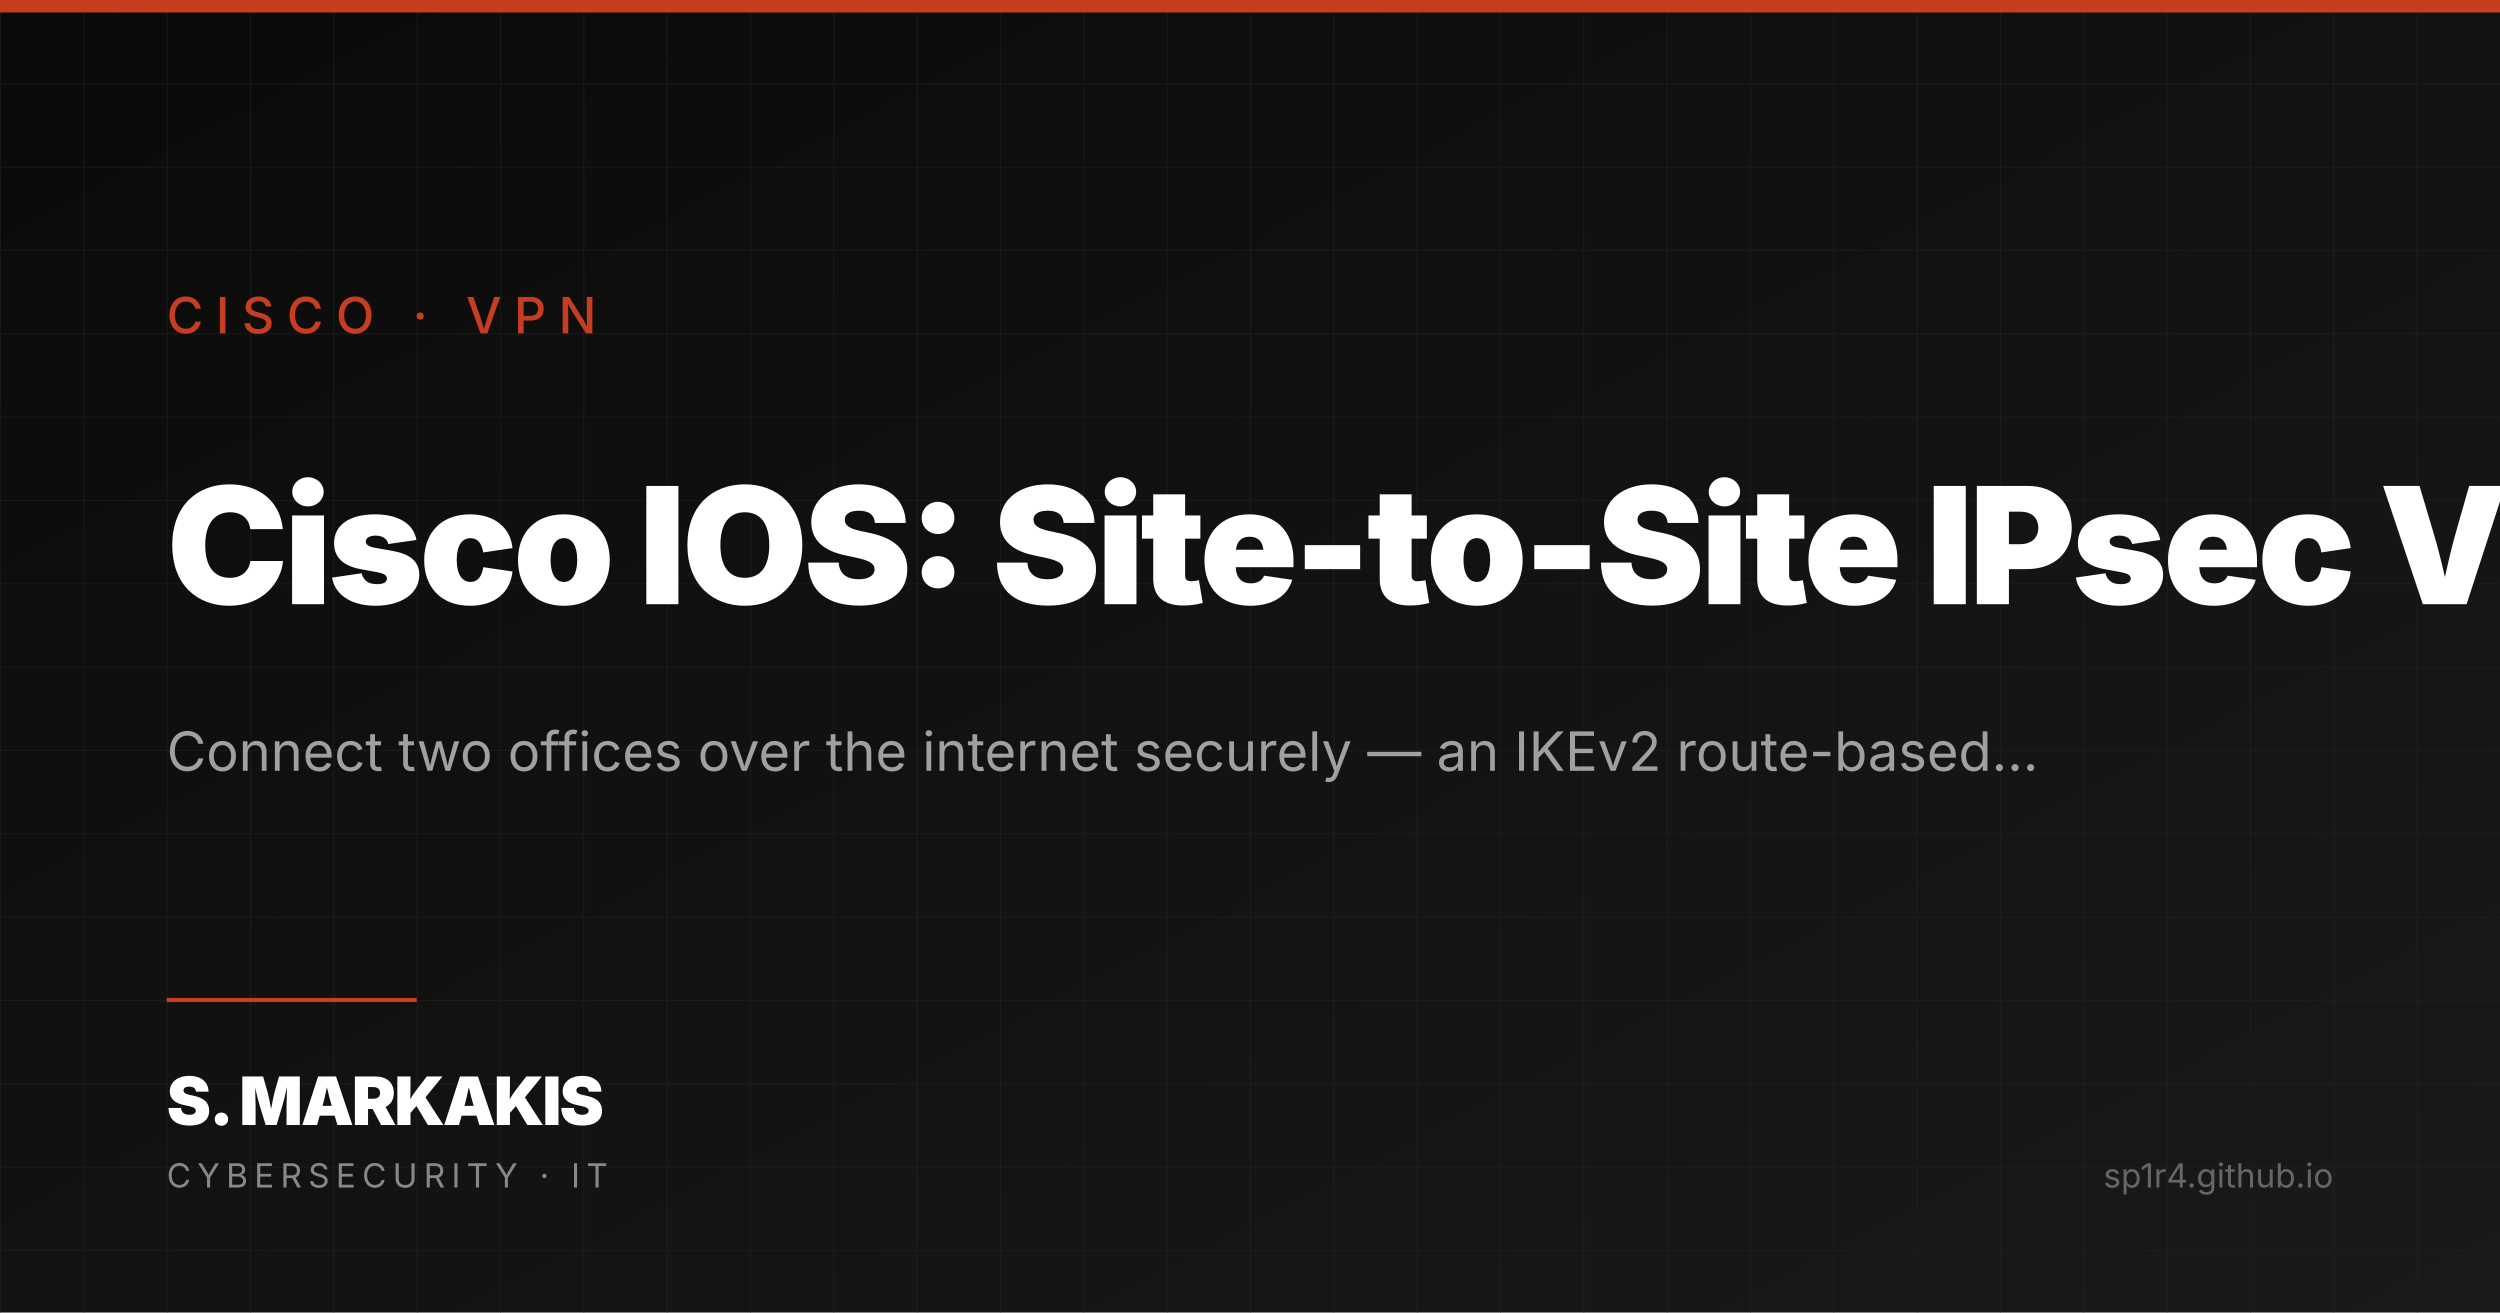
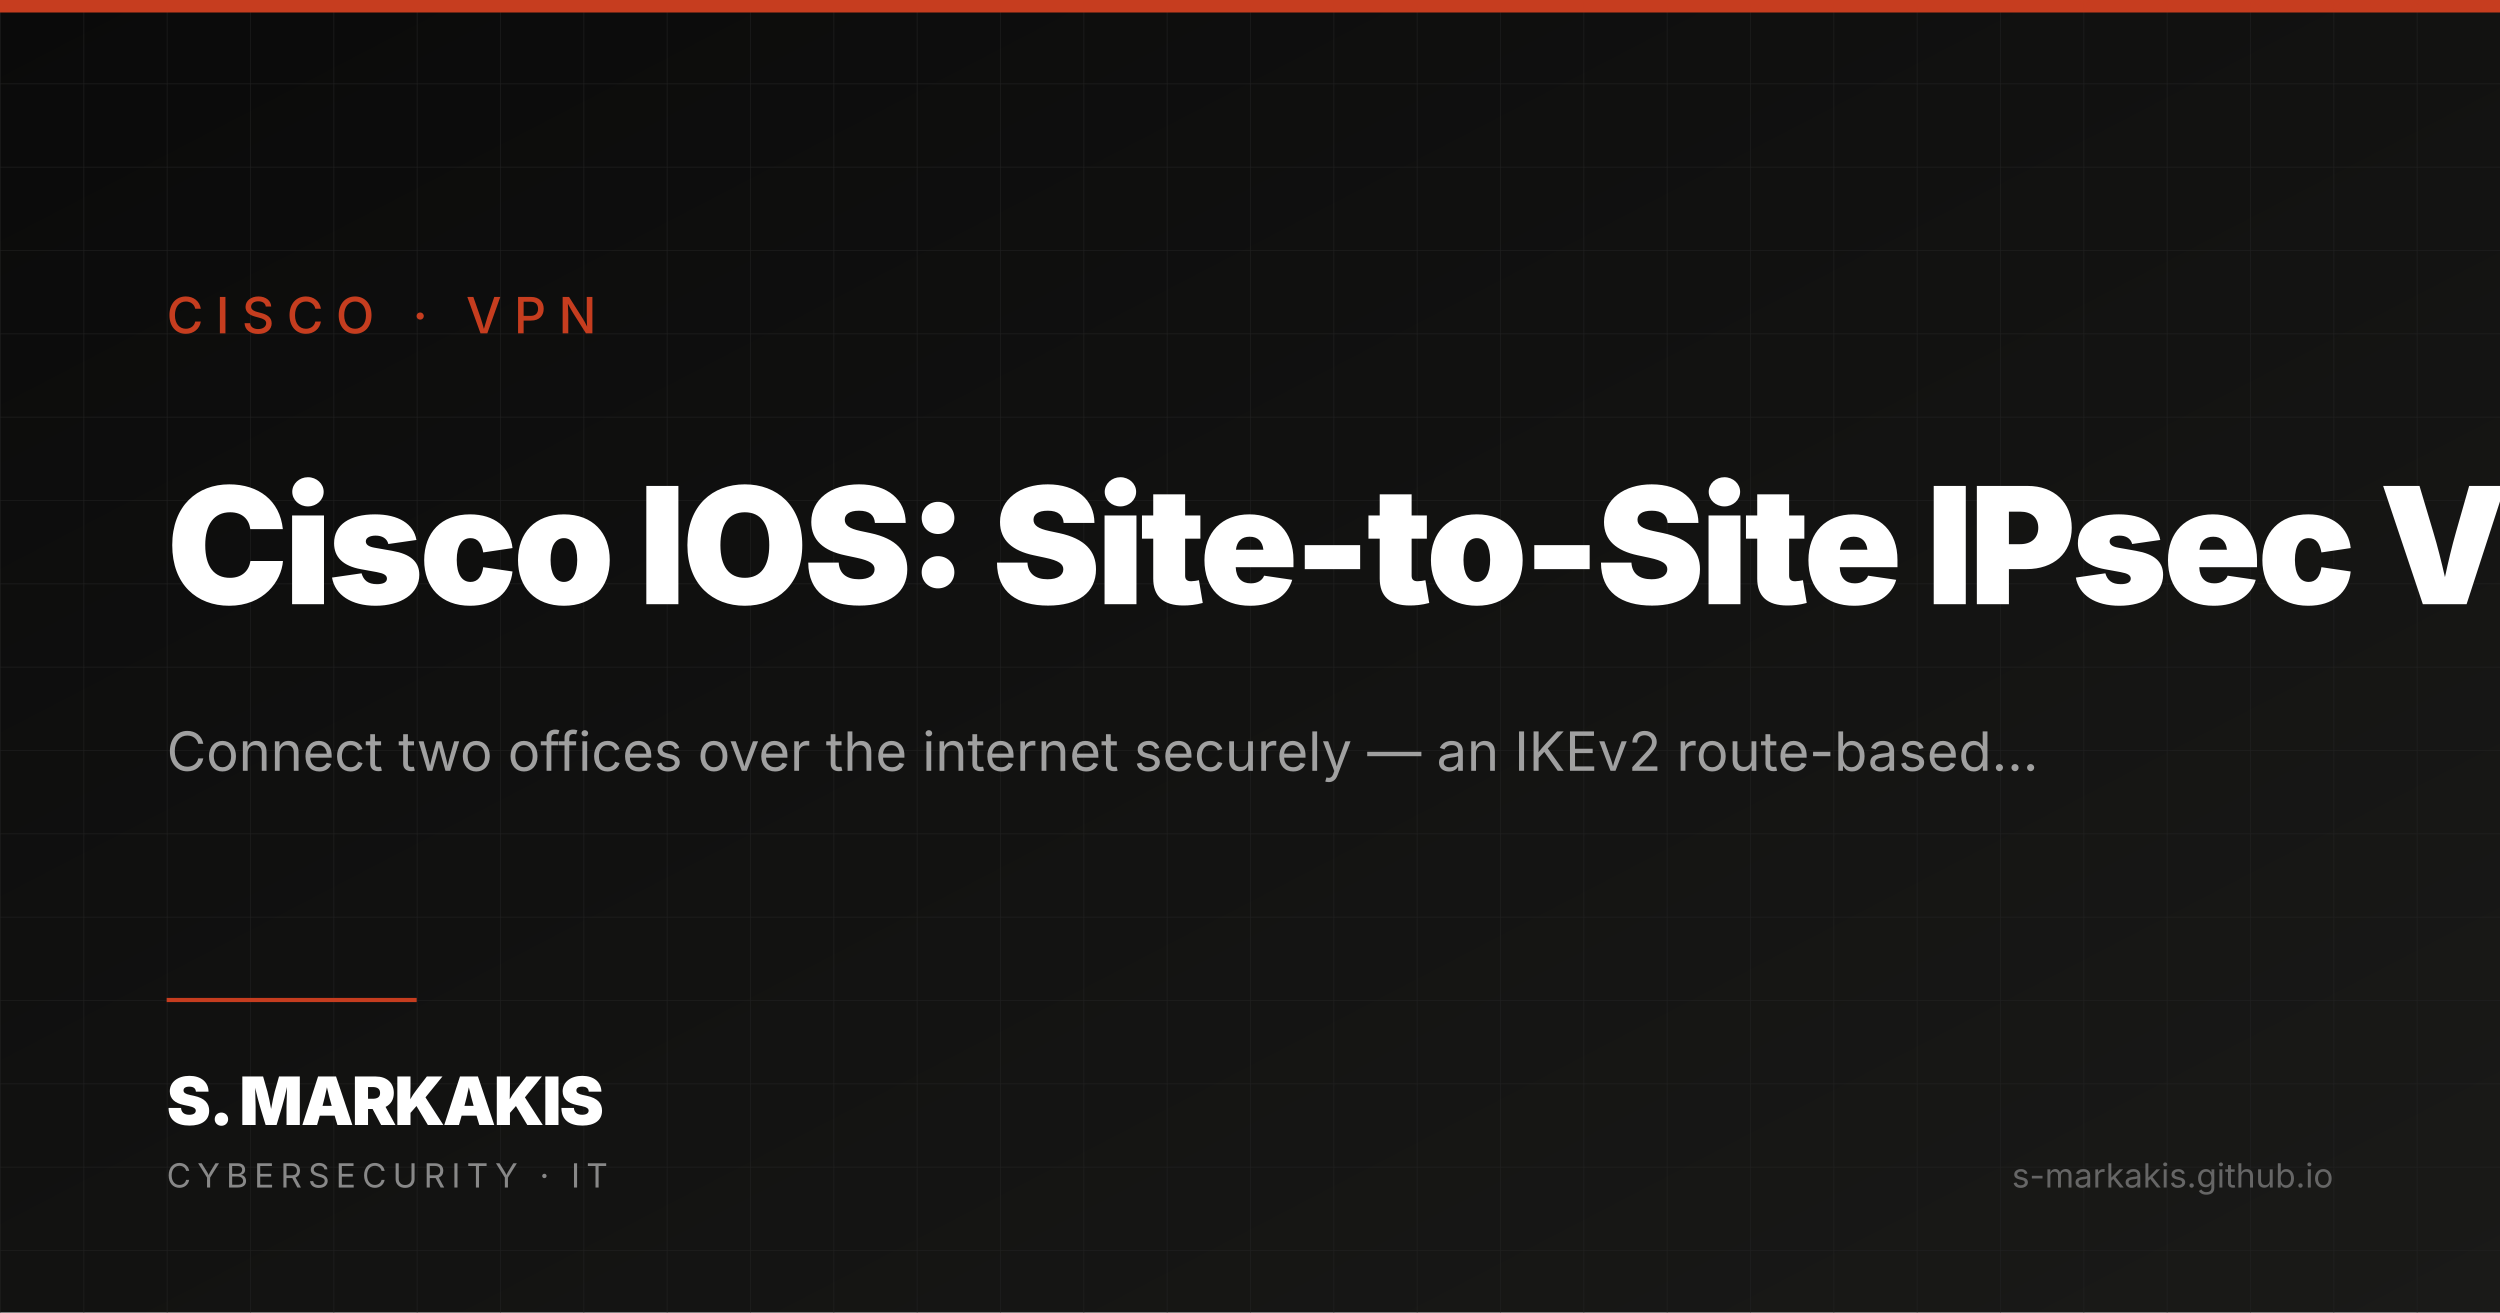
<svg xmlns="http://www.w3.org/2000/svg" viewBox="0 0 1200 630" width="1200" height="630">
  <defs>
    <linearGradient id="bg" x1="0" y1="0" x2="1" y2="1">
      <stop offset="0%" stop-color="#0a0a0a" />
      <stop offset="100%" stop-color="#1a1a18" />
    </linearGradient>
    <pattern id="grid" width="40" height="40" patternUnits="userSpaceOnUse">
      <path d="M 40 0 L 0 0 0 40" fill="none" stroke="#222" stroke-width="0.5" />
    </pattern>
  </defs>
  <rect width="1200" height="630" fill="url(#bg)" />
  <rect width="1200" height="630" fill="url(#grid)" />
  <rect x="0" y="0" width="1200" height="6" fill="#c63d1f" />
  <text x="80" y="160" font-family="Inter, Helvetica, Arial, sans-serif" font-size="24" font-weight="500" fill="#c63d1f" letter-spacing="6">CISCO · VPN</text>
  <text x="80" y="290" font-family="Inter, Helvetica, Arial, sans-serif" font-size="78" font-weight="900" fill="#ffffff" letter-spacing="-2">Cisco IOS: Site-to-Site IPsec V…</text>
  <text x="80" y="370" font-family="Inter, Helvetica, Arial, sans-serif" font-size="26" font-weight="400" fill="#a0a0a0">Connect two offices over the internet securely — an IKEv2 route-based…</text>
  <line x1="80" y1="480" x2="200" y2="480" stroke="#c63d1f" stroke-width="2" />
  <text x="80" y="540" font-family="Inter, Helvetica, Arial, sans-serif" font-size="32" font-weight="900" fill="#ffffff" letter-spacing="-1">S. MARKAKIS</text>
  <text x="80" y="570" font-family="Inter, Helvetica, Arial, sans-serif" font-size="16" font-weight="400" fill="#888" letter-spacing="3">CYBERSECURITY · IT</text>
-   <text x="1120" y="570" font-family="Inter, Helvetica, Arial, sans-serif" font-size="16" font-weight="400" fill="#666" text-anchor="end">sp1r4.github.io</text>
+   <text x="1120" y="570" font-family="Inter, Helvetica, Arial, sans-serif" font-size="16" font-weight="400" fill="#666" text-anchor="end">s-markakis.github.io</text>
</svg>
